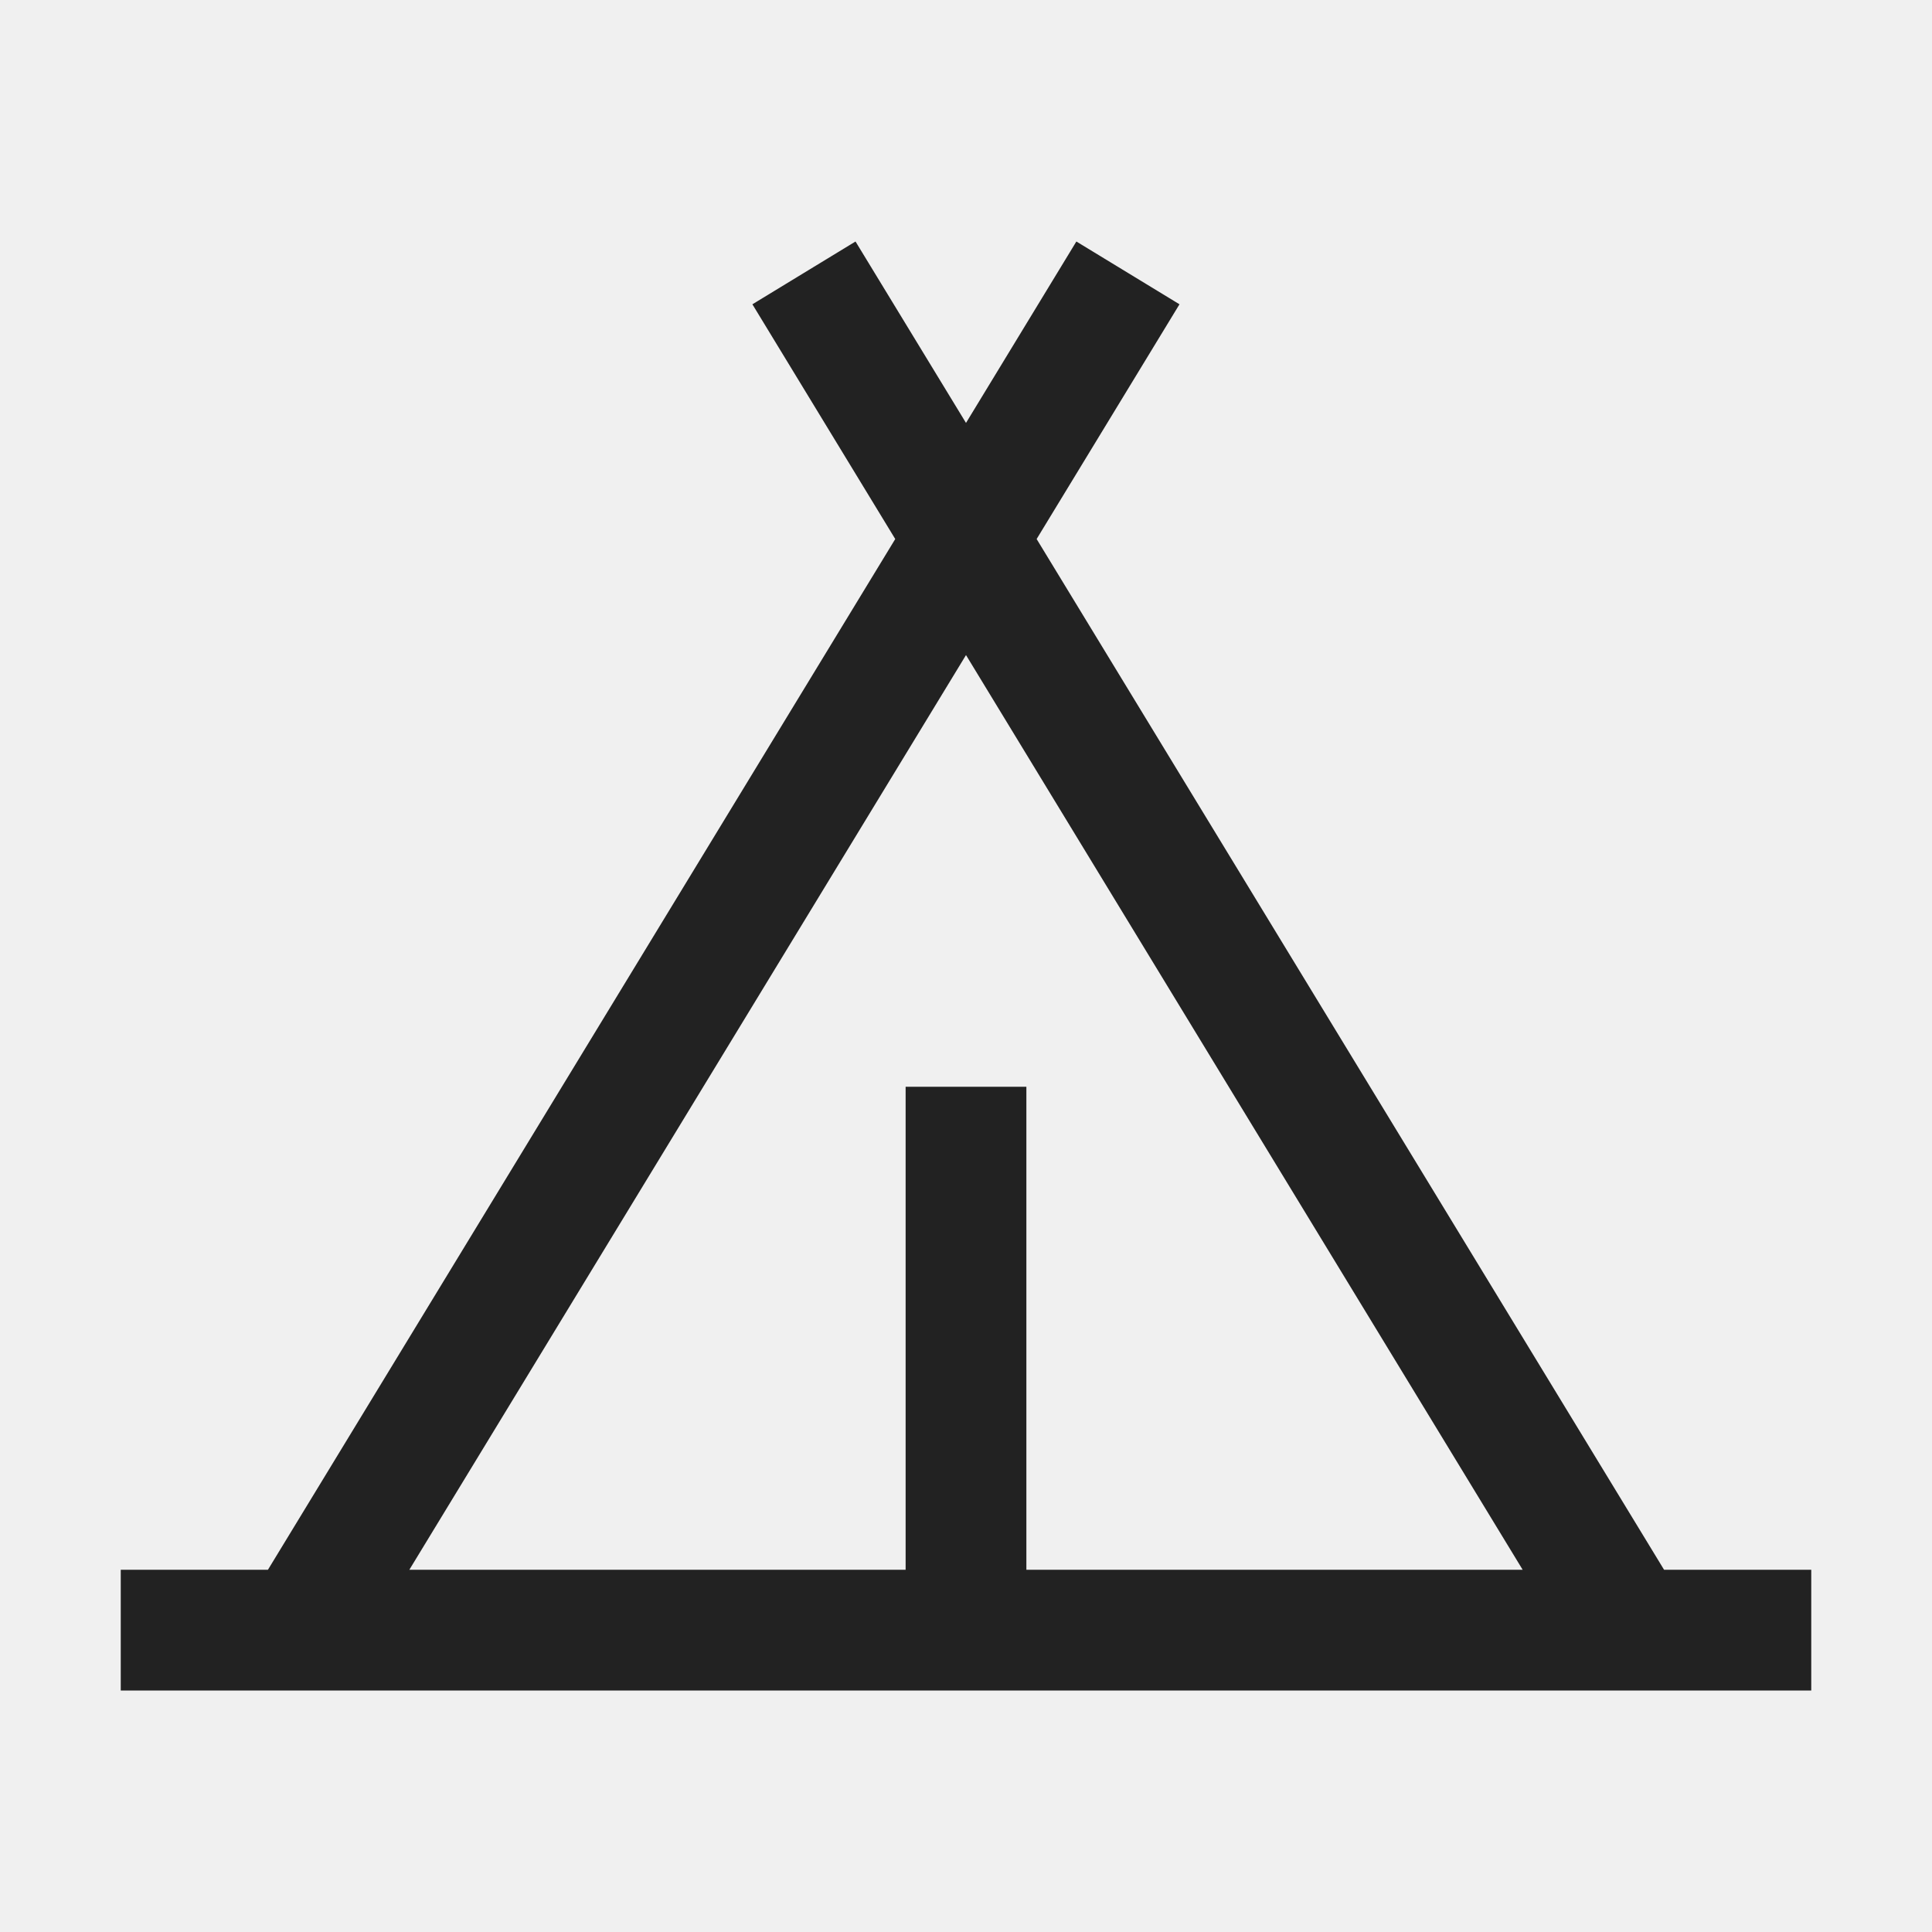
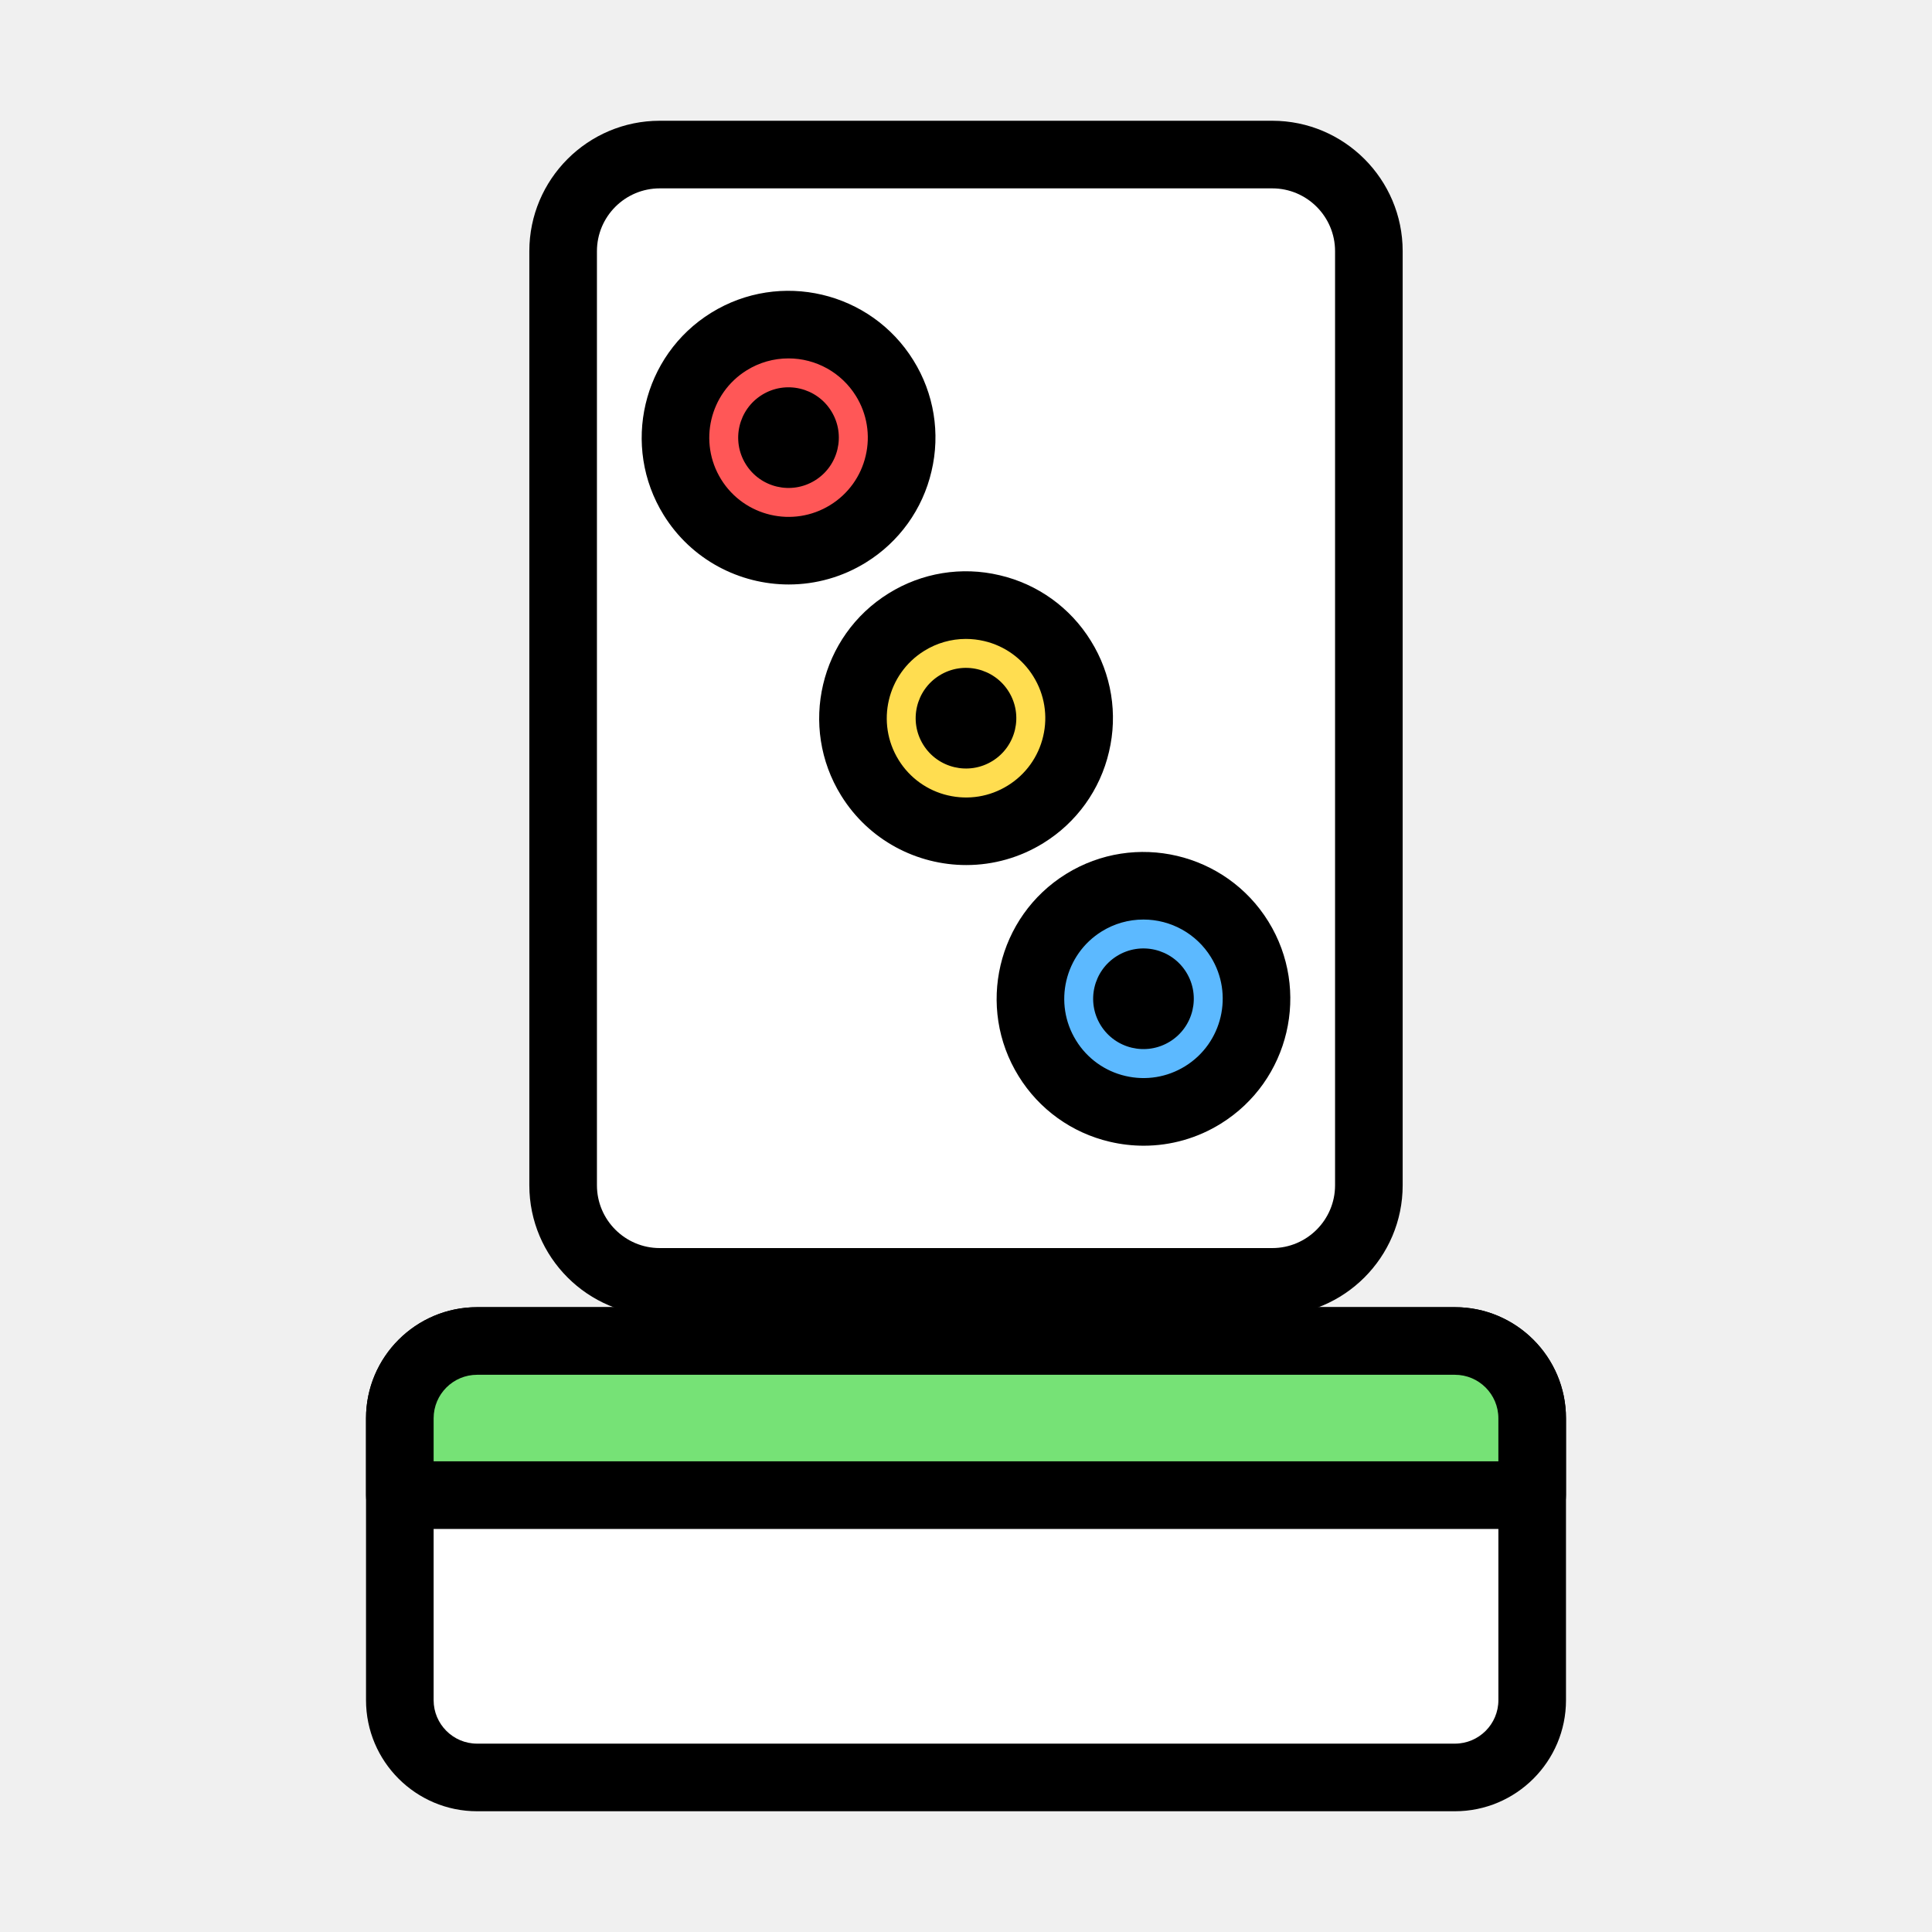
- <svg xmlns="http://www.w3.org/2000/svg" viewBox="0 0 32 32">
-   <style>
-     path { fill: #222; }
-     @media (prefers-color-scheme: dark) {
-       path { fill: #ffffff; }
-     }
-   </style>
-   <path d="M27.562 26L17.17 8.928l2.366-3.888L17.828 4L16 7.005L14.17 4l-1.708 1.04l2.366 3.888L4.438 26H2v2h28v-2zM16 10.85L25.22 26H17v-8h-2v8H6.78z" />
+ <svg xmlns="http://www.w3.org/2000/svg" t="1650717720037" class="icon" viewBox="0 0 1024 1024" version="1.1" p-id="1402" width="200" height="200">
+   <defs>
+     <style type="text/css">@font-face { font-family: feedback-iconfont; src: url("//at.alicdn.com/t/font_1031158_u69w8yhxdu.woff2?t=1630033759944") format("woff2"), url("//at.alicdn.com/t/font_1031158_u69w8yhxdu.woff?t=1630033759944") format("woff"), url("//at.alicdn.com/t/font_1031158_u69w8yhxdu.ttf?t=1630033759944") format("truetype"); }
+ </style>
+   </defs>
+   <path d="M674.33 679.419H349.676c-28.278 0-51.2-22.922-51.2-51.2V133.12c0-28.278 22.922-51.2 51.2-51.2h324.654c28.278 0 51.2 22.922 51.2 51.2v495.099c0 28.278-22.927 51.2-51.2 51.2z" fill="#FFFFFF" p-id="1403" />
+   <path d="M674.33 697.339h-324.659c-38.108 0-69.115-31.002-69.115-69.115V133.12c0-38.108 31.007-69.115 69.115-69.115h324.659c38.113 0 69.115 31.007 69.115 69.115v495.104c0 38.108-31.002 69.115-69.115 69.115zM349.67 99.84a33.321 33.321 0 0 0-33.28 33.28v495.104c0 18.35 14.93 33.28 33.28 33.28h324.659c18.35 0 33.28-14.93 33.28-33.28V133.12c0-18.35-14.93-33.28-33.28-33.28h-324.659z" fill="" p-id="1404" />
+   <path d="M211.912 901.125v-149.417a40.96 40.96 0 0 1 40.96-40.96h518.257a40.96 40.96 0 0 1 40.96 40.96v149.417a40.96 40.96 0 0 1-40.96 40.96H252.872a40.96 40.96 0 0 1-40.96-40.96z" fill="#FFFFFF" p-id="1405" />
+   <path d="M771.128 960H252.872c-32.466 0-58.875-26.414-58.875-58.875v-149.422c0-32.461 26.409-58.875 58.875-58.875h518.262c32.461 0 58.875 26.414 58.875 58.875v149.422c0 32.461-26.414 58.875-58.88 58.875zM252.872 728.663a23.066 23.066 0 0 0-23.04 23.04v149.422c0 12.703 10.332 23.04 23.04 23.04h518.262c12.703 0 23.04-10.332 23.04-23.04v-149.422c0-12.703-10.332-23.04-23.04-23.04H252.872z" fill="" p-id="1406" />
+   <path d="M366.979 263.514a59.93 59.93 0 1 0 101.893-63.12 59.93 59.93 0 1 0-101.893 63.12Z" fill="#FF5757" p-id="1407" />
+   <path d="M418.058 309.786c-26.081 0-51.589-13.076-66.304-36.828-22.605-36.49-11.305-84.567 25.185-107.177 36.495-22.6 84.572-11.305 107.177 25.19a77.307 77.307 0 0 1 9.6 58.803 77.338 77.338 0 0 1-34.79 48.374 77.466 77.466 0 0 1-40.868 11.638z m-0.195-119.823a41.754 41.754 0 0 0-22.057 6.287c-19.692 12.196-25.789 38.144-13.588 57.836s38.154 25.789 57.836 13.588a41.718 41.718 0 0 0 18.775-26.102 41.713 41.713 0 0 0-5.187-31.729 42.02 42.02 0 0 0-35.779-19.881z" fill="" p-id="1408" />
+   <path d="M395.253 245.999a26.67 26.67 0 1 0 45.345-28.09 26.67 26.67 0 1 0-45.345 28.09Z" fill="" p-id="1409" />
+   <path d="M461.048 412.217a59.93 59.93 0 1 0 101.893-63.12 59.93 59.93 0 1 0-101.893 63.12Z" fill="#FFDD50" p-id="1410" />
+   <path d="M512.128 458.496c-26.081 0-51.589-13.076-66.304-36.833-22.6-36.49-11.305-84.567 25.185-107.177a77.343 77.343 0 0 1 58.803-9.6 77.338 77.338 0 0 1 48.374 34.79 77.327 77.327 0 0 1 9.605 58.803 77.373 77.373 0 0 1-34.79 48.374 77.455 77.455 0 0 1-40.873 11.643z m-0.205-119.854a41.743 41.743 0 0 0-22.042 6.313c-19.692 12.196-25.789 38.144-13.594 57.836a41.728 41.728 0 0 0 26.102 18.77c10.931 2.56 22.2 0.727 31.734-5.187a41.754 41.754 0 0 0 18.775-26.102 41.713 41.713 0 0 0-5.187-31.729 41.754 41.754 0 0 0-26.102-18.775 42.511 42.511 0 0 0-9.687-1.126z" fill="" p-id="1411" />
+   <path d="M555.117 560.924a59.93 59.93 0 1 0 101.893-63.12 59.93 59.93 0 1 0-101.893 63.12Z" fill="#5CB9FF" p-id="1412" />
+   <path d="M606.218 607.252c-5.98 0-11.996-0.691-17.961-2.089a77.373 77.373 0 0 1-48.374-34.79c-22.605-36.485-11.305-84.567 25.19-107.172 36.485-22.605 84.567-11.31 107.172 25.185 22.605 36.49 11.305 84.567-25.19 107.172a77.271 77.271 0 0 1-40.837 11.694z m-0.22-119.875a41.728 41.728 0 0 0-22.052 6.287c-19.686 12.201-25.789 38.144-13.588 57.836a41.754 41.754 0 0 0 26.102 18.775c10.911 2.56 22.195 0.727 31.734-5.187 19.686-12.201 25.789-38.144 13.588-57.836a42.025 42.025 0 0 0-35.784-19.876z" fill="" p-id="1413" />
+   <path d="M583.391 543.409a26.67 26.67 0 1 0 45.345-28.09 26.67 26.67 0 1 0-45.345 28.09Z" fill="" p-id="1414" />
+   <path d="M771.128 710.748H252.872a40.96 40.96 0 0 0-40.96 40.96v40.745h600.177v-40.745a40.96 40.96 0 0 0-40.96-40.96z" fill="#76E276" p-id="1415" />
+   <path d="M812.088 810.368H211.912a17.92 17.92 0 0 1-17.92-17.92v-40.745c0-32.461 26.409-58.875 58.875-58.875h518.262c32.461 0 58.875 26.414 58.875 58.875v40.745a17.92 17.92 0 0 1-17.915 17.92z m-582.257-35.84h564.337v-22.825c0-12.703-10.332-23.04-23.04-23.04H252.872a23.066 23.066 0 0 0-23.04 23.04v22.825z" fill="" p-id="1416" />
+   <path d="M489.322 394.702a26.67 26.67 0 1 0 45.345-28.09 26.67 26.67 0 1 0-45.345 28.09Z" fill="" p-id="1417" />
</svg>
